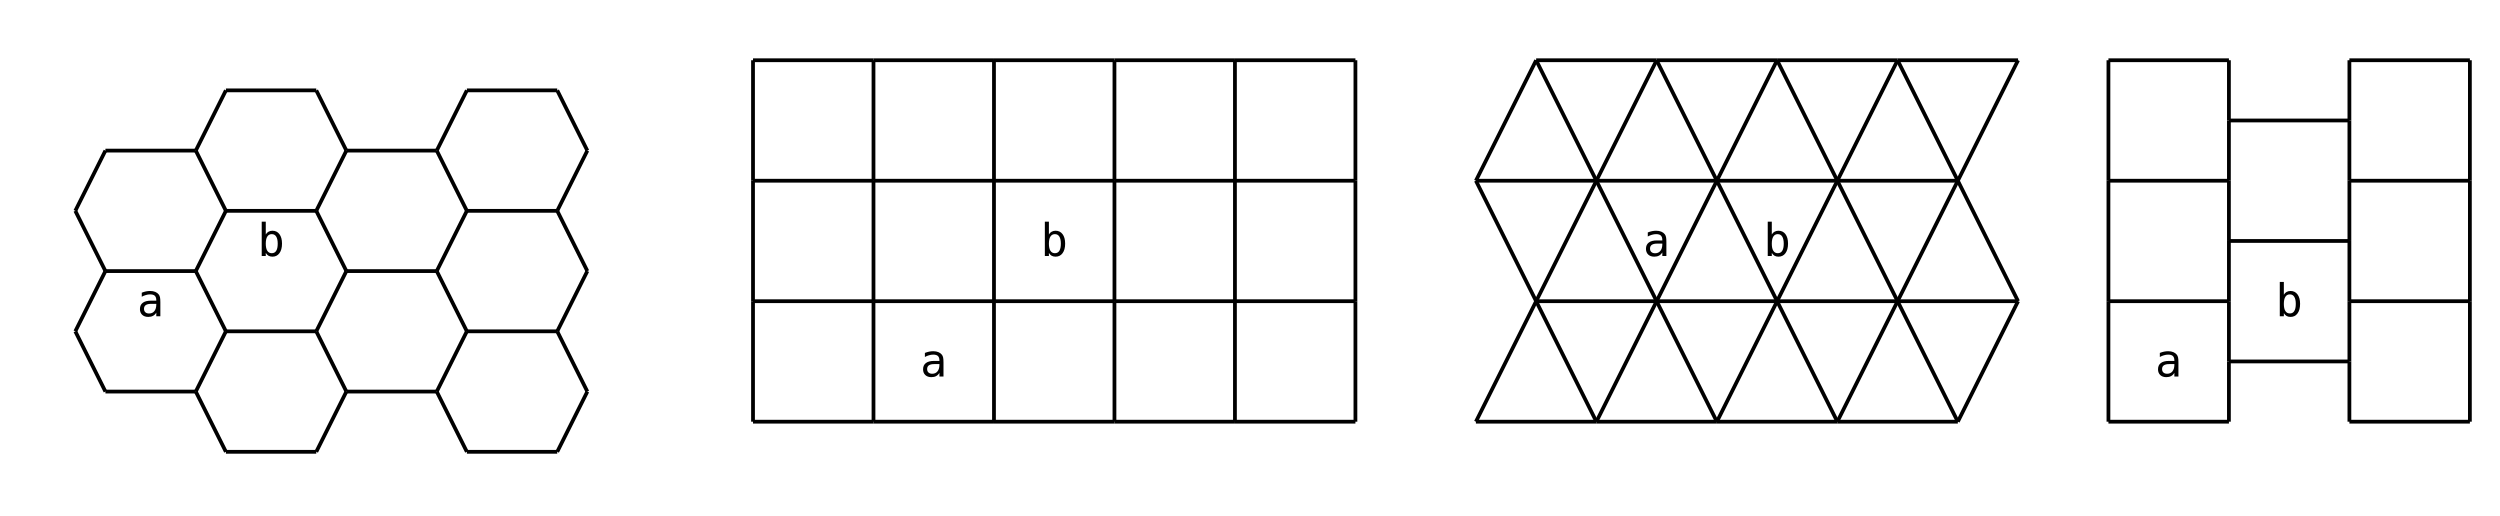
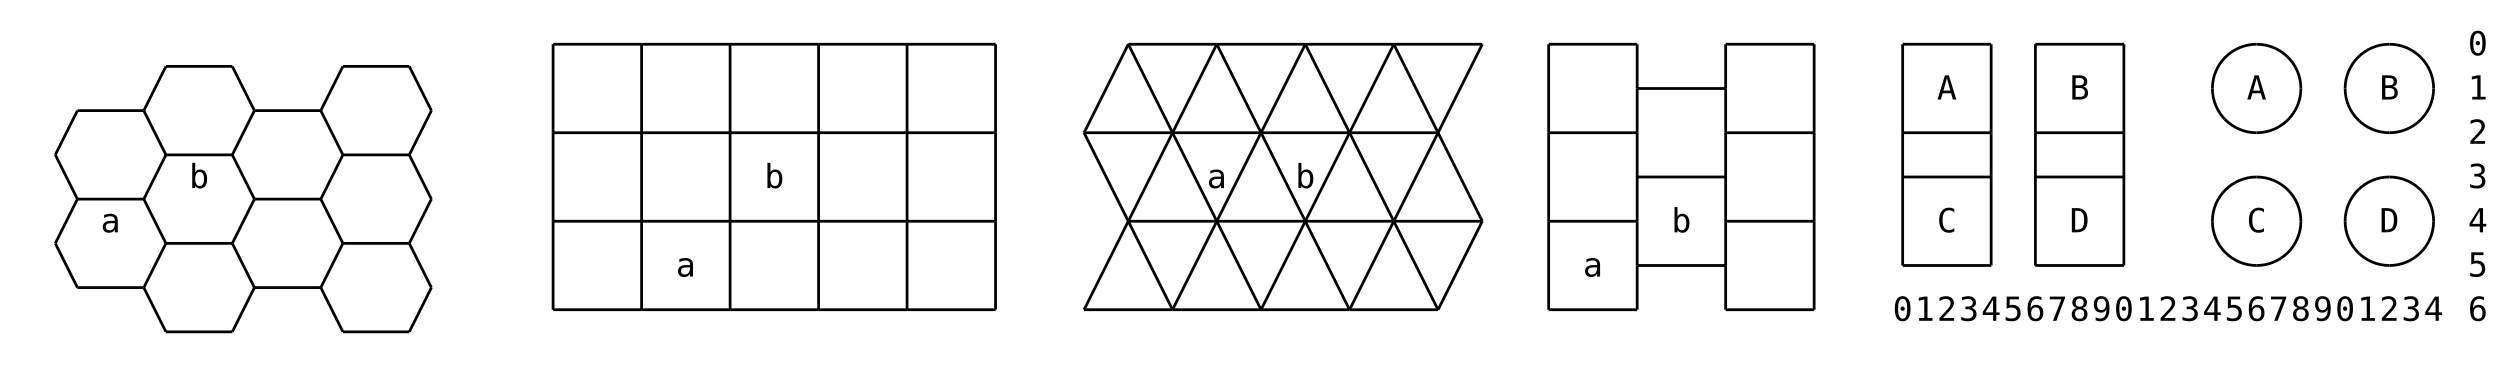
- <svg xmlns="http://www.w3.org/2000/svg" version="1.1" height="137" width="664" font-family="Menlo,Lucida Console,monospace">
+ <svg xmlns="http://www.w3.org/2000/svg" version="1.1" height="137" width="904" font-family="Menlo,Lucida Console,monospace">
  <style type="text/css">
svg {
   color: #000000;
}
@media (prefers-color-scheme: dark) {
   svg {
      color: #FFFFFF;
   }
}
</style>
  <g transform="translate(8,16)">
    <path d="M 192,0 L 224,0" fill="none" stroke="currentColor" />
    <path d="M 224,0 L 256,0" fill="none" stroke="currentColor" />
    <path d="M 256,0 L 288,0" fill="none" stroke="currentColor" />
    <path d="M 288,0 L 320,0" fill="none" stroke="currentColor" />
    <path d="M 320,0 L 352,0" fill="none" stroke="currentColor" />
    <path d="M 400,0 L 432,0" fill="none" stroke="currentColor" />
    <path d="M 432,0 L 464,0" fill="none" stroke="currentColor" />
    <path d="M 464,0 L 496,0" fill="none" stroke="currentColor" />
    <path d="M 496,0 L 528,0" fill="none" stroke="currentColor" />
    <path d="M 552,0 L 584,0" fill="none" stroke="currentColor" />
    <path d="M 616,0 L 648,0" fill="none" stroke="currentColor" />
+     <path d="M 680,0 L 712,0" fill="none" stroke="currentColor" />
+     <path d="M 728,0 L 760,0" fill="none" stroke="currentColor" />
    <path d="M 584,16 L 616,16" fill="none" stroke="currentColor" />
    <path d="M 192,32 L 224,32" fill="none" stroke="currentColor" />
    <path d="M 224,32 L 256,32" fill="none" stroke="currentColor" />
    <path d="M 256,32 L 288,32" fill="none" stroke="currentColor" />
    <path d="M 288,32 L 320,32" fill="none" stroke="currentColor" />
    <path d="M 320,32 L 352,32" fill="none" stroke="currentColor" />
    <path d="M 384,32 L 416,32" fill="none" stroke="currentColor" />
    <path d="M 416,32 L 448,32" fill="none" stroke="currentColor" />
    <path d="M 448,32 L 480,32" fill="none" stroke="currentColor" />
    <path d="M 480,32 L 512,32" fill="none" stroke="currentColor" />
    <path d="M 552,32 L 584,32" fill="none" stroke="currentColor" />
    <path d="M 616,32 L 648,32" fill="none" stroke="currentColor" />
+     <path d="M 680,32 L 712,32" fill="none" stroke="currentColor" />
+     <path d="M 728,32 L 760,32" fill="none" stroke="currentColor" />
    <path d="M 584,48 L 616,48" fill="none" stroke="currentColor" />
+     <path d="M 680,48 L 712,48" fill="none" stroke="currentColor" />
+     <path d="M 728,48 L 760,48" fill="none" stroke="currentColor" />
    <path d="M 192,64 L 224,64" fill="none" stroke="currentColor" />
    <path d="M 224,64 L 256,64" fill="none" stroke="currentColor" />
    <path d="M 256,64 L 288,64" fill="none" stroke="currentColor" />
    <path d="M 288,64 L 320,64" fill="none" stroke="currentColor" />
    <path d="M 320,64 L 352,64" fill="none" stroke="currentColor" />
    <path d="M 400,64 L 432,64" fill="none" stroke="currentColor" />
    <path d="M 432,64 L 464,64" fill="none" stroke="currentColor" />
    <path d="M 464,64 L 496,64" fill="none" stroke="currentColor" />
    <path d="M 496,64 L 528,64" fill="none" stroke="currentColor" />
    <path d="M 552,64 L 584,64" fill="none" stroke="currentColor" />
    <path d="M 616,64 L 648,64" fill="none" stroke="currentColor" />
    <path d="M 584,80 L 616,80" fill="none" stroke="currentColor" />
+     <path d="M 680,80 L 712,80" fill="none" stroke="currentColor" />
+     <path d="M 728,80 L 760,80" fill="none" stroke="currentColor" />
    <path d="M 192,96 L 224,96" fill="none" stroke="currentColor" />
    <path d="M 224,96 L 256,96" fill="none" stroke="currentColor" />
    <path d="M 256,96 L 288,96" fill="none" stroke="currentColor" />
    <path d="M 288,96 L 320,96" fill="none" stroke="currentColor" />
    <path d="M 320,96 L 352,96" fill="none" stroke="currentColor" />
    <path d="M 384,96 L 416,96" fill="none" stroke="currentColor" />
    <path d="M 416,96 L 448,96" fill="none" stroke="currentColor" />
    <path d="M 448,96 L 480,96" fill="none" stroke="currentColor" />
    <path d="M 480,96 L 512,96" fill="none" stroke="currentColor" />
    <path d="M 552,96 L 584,96" fill="none" stroke="currentColor" />
    <path d="M 616,96 L 648,96" fill="none" stroke="currentColor" />
    <path d="M 52,8 L 76,8" fill="none" stroke="currentColor" />
    <path d="M 116,8 L 140,8" fill="none" stroke="currentColor" />
    <path d="M 20,24 L 44,24" fill="none" stroke="currentColor" />
    <path d="M 84,24 L 108,24" fill="none" stroke="currentColor" />
    <path d="M 52,40 L 76,40" fill="none" stroke="currentColor" />
    <path d="M 116,40 L 140,40" fill="none" stroke="currentColor" />
    <path d="M 20,56 L 44,56" fill="none" stroke="currentColor" />
    <path d="M 84,56 L 108,56" fill="none" stroke="currentColor" />
    <path d="M 52,72 L 76,72" fill="none" stroke="currentColor" />
    <path d="M 116,72 L 140,72" fill="none" stroke="currentColor" />
    <path d="M 20,88 L 44,88" fill="none" stroke="currentColor" />
    <path d="M 84,88 L 108,88" fill="none" stroke="currentColor" />
    <path d="M 52,104 L 76,104" fill="none" stroke="currentColor" />
    <path d="M 116,104 L 140,104" fill="none" stroke="currentColor" />
    <path d="M 192,0 L 192,32" fill="none" stroke="currentColor" />
    <path d="M 192,32 L 192,64" fill="none" stroke="currentColor" />
    <path d="M 192,64 L 192,96" fill="none" stroke="currentColor" />
    <path d="M 224,0 L 224,32" fill="none" stroke="currentColor" />
    <path d="M 224,32 L 224,64" fill="none" stroke="currentColor" />
    <path d="M 224,64 L 224,96" fill="none" stroke="currentColor" />
    <path d="M 256,0 L 256,32" fill="none" stroke="currentColor" />
    <path d="M 256,32 L 256,64" fill="none" stroke="currentColor" />
    <path d="M 256,64 L 256,96" fill="none" stroke="currentColor" />
    <path d="M 288,0 L 288,32" fill="none" stroke="currentColor" />
    <path d="M 288,32 L 288,64" fill="none" stroke="currentColor" />
    <path d="M 288,64 L 288,96" fill="none" stroke="currentColor" />
    <path d="M 320,0 L 320,32" fill="none" stroke="currentColor" />
    <path d="M 320,32 L 320,64" fill="none" stroke="currentColor" />
    <path d="M 320,64 L 320,96" fill="none" stroke="currentColor" />
    <path d="M 352,0 L 352,32" fill="none" stroke="currentColor" />
    <path d="M 352,32 L 352,64" fill="none" stroke="currentColor" />
    <path d="M 352,64 L 352,96" fill="none" stroke="currentColor" />
    <path d="M 552,0 L 552,32" fill="none" stroke="currentColor" />
    <path d="M 552,32 L 552,64" fill="none" stroke="currentColor" />
    <path d="M 552,64 L 552,96" fill="none" stroke="currentColor" />
    <path d="M 584,0 L 584,16" fill="none" stroke="currentColor" />
    <path d="M 584,16 L 584,32" fill="none" stroke="currentColor" />
    <path d="M 584,32 L 584,48" fill="none" stroke="currentColor" />
    <path d="M 584,48 L 584,64" fill="none" stroke="currentColor" />
    <path d="M 584,64 L 584,80" fill="none" stroke="currentColor" />
    <path d="M 584,80 L 584,96" fill="none" stroke="currentColor" />
    <path d="M 616,0 L 616,16" fill="none" stroke="currentColor" />
    <path d="M 616,16 L 616,32" fill="none" stroke="currentColor" />
    <path d="M 616,32 L 616,48" fill="none" stroke="currentColor" />
    <path d="M 616,48 L 616,64" fill="none" stroke="currentColor" />
    <path d="M 616,64 L 616,80" fill="none" stroke="currentColor" />
    <path d="M 616,80 L 616,96" fill="none" stroke="currentColor" />
    <path d="M 648,0 L 648,32" fill="none" stroke="currentColor" />
    <path d="M 648,32 L 648,64" fill="none" stroke="currentColor" />
    <path d="M 648,64 L 648,96" fill="none" stroke="currentColor" />
+     <path d="M 680,0 L 680,32" fill="none" stroke="currentColor" />
+     <path d="M 680,32 L 680,48" fill="none" stroke="currentColor" />
+     <path d="M 680,48 L 680,80" fill="none" stroke="currentColor" />
+     <path d="M 712,0 L 712,32" fill="none" stroke="currentColor" />
+     <path d="M 712,32 L 712,48" fill="none" stroke="currentColor" />
+     <path d="M 712,48 L 712,80" fill="none" stroke="currentColor" />
+     <path d="M 728,0 L 728,32" fill="none" stroke="currentColor" />
+     <path d="M 728,32 L 728,48" fill="none" stroke="currentColor" />
+     <path d="M 728,48 L 728,80" fill="none" stroke="currentColor" />
+     <path d="M 760,0 L 760,32" fill="none" stroke="currentColor" />
+     <path d="M 760,32 L 760,48" fill="none" stroke="currentColor" />
+     <path d="M 760,48 L 760,80" fill="none" stroke="currentColor" />
    <path d="M 12,40 L 20,24" fill="none" stroke="currentColor" />
    <path d="M 12,72 L 20,56" fill="none" stroke="currentColor" />
    <path d="M 44,24 L 52,8" fill="none" stroke="currentColor" />
    <path d="M 44,56 L 52,40" fill="none" stroke="currentColor" />
    <path d="M 44,88 L 52,72" fill="none" stroke="currentColor" />
    <path d="M 76,40 L 84,24" fill="none" stroke="currentColor" />
    <path d="M 76,72 L 84,56" fill="none" stroke="currentColor" />
    <path d="M 108,24 L 116,8" fill="none" stroke="currentColor" />
    <path d="M 76,104 L 84,88" fill="none" stroke="currentColor" />
    <path d="M 108,56 L 116,40" fill="none" stroke="currentColor" />
    <path d="M 108,88 L 116,72" fill="none" stroke="currentColor" />
    <path d="M 140,40 L 148,24" fill="none" stroke="currentColor" />
    <path d="M 140,72 L 148,56" fill="none" stroke="currentColor" />
    <path d="M 140,104 L 148,88" fill="none" stroke="currentColor" />
    <path d="M 384,32 L 400,0" fill="none" stroke="currentColor" />
    <path d="M 384,96 L 400,64" fill="none" stroke="currentColor" />
    <path d="M 400,64 L 416,32" fill="none" stroke="currentColor" />
    <path d="M 416,32 L 432,0" fill="none" stroke="currentColor" />
    <path d="M 416,96 L 432,64" fill="none" stroke="currentColor" />
    <path d="M 432,64 L 448,32" fill="none" stroke="currentColor" />
    <path d="M 448,32 L 464,0" fill="none" stroke="currentColor" />
    <path d="M 448,96 L 464,64" fill="none" stroke="currentColor" />
    <path d="M 464,64 L 480,32" fill="none" stroke="currentColor" />
    <path d="M 480,32 L 496,0" fill="none" stroke="currentColor" />
    <path d="M 480,96 L 496,64" fill="none" stroke="currentColor" />
    <path d="M 496,64 L 512,32" fill="none" stroke="currentColor" />
    <path d="M 512,32 L 528,0" fill="none" stroke="currentColor" />
    <path d="M 512,96 L 528,64" fill="none" stroke="currentColor" />
    <path d="M 12,72 L 20,88" fill="none" stroke="currentColor" />
    <path d="M 12,40 L 20,56" fill="none" stroke="currentColor" />
    <path d="M 44,88 L 52,104" fill="none" stroke="currentColor" />
    <path d="M 44,56 L 52,72" fill="none" stroke="currentColor" />
    <path d="M 44,24 L 52,40" fill="none" stroke="currentColor" />
    <path d="M 76,72 L 84,88" fill="none" stroke="currentColor" />
    <path d="M 76,40 L 84,56" fill="none" stroke="currentColor" />
    <path d="M 108,88 L 116,104" fill="none" stroke="currentColor" />
    <path d="M 76,8 L 84,24" fill="none" stroke="currentColor" />
    <path d="M 108,56 L 116,72" fill="none" stroke="currentColor" />
    <path d="M 108,24 L 116,40" fill="none" stroke="currentColor" />
    <path d="M 140,72 L 148,88" fill="none" stroke="currentColor" />
    <path d="M 140,40 L 148,56" fill="none" stroke="currentColor" />
    <path d="M 140,8 L 148,24" fill="none" stroke="currentColor" />
    <path d="M 384,32 L 400,64" fill="none" stroke="currentColor" />
    <path d="M 400,64 L 416,96" fill="none" stroke="currentColor" />
    <path d="M 400,0 L 416,32" fill="none" stroke="currentColor" />
    <path d="M 416,32 L 432,64" fill="none" stroke="currentColor" />
    <path d="M 432,64 L 448,96" fill="none" stroke="currentColor" />
    <path d="M 432,0 L 448,32" fill="none" stroke="currentColor" />
    <path d="M 448,32 L 464,64" fill="none" stroke="currentColor" />
    <path d="M 464,64 L 480,96" fill="none" stroke="currentColor" />
    <path d="M 464,0 L 480,32" fill="none" stroke="currentColor" />
    <path d="M 480,32 L 496,64" fill="none" stroke="currentColor" />
    <path d="M 496,64 L 512,96" fill="none" stroke="currentColor" />
    <path d="M 496,0 L 512,32" fill="none" stroke="currentColor" />
    <path d="M 512,32 L 528,64" fill="none" stroke="currentColor" />
+     <path d="M 808,0 A 16,16 0 0,0 792,16" fill="none" stroke="currentColor" />
+     <path d="M 808,0 A 16,16 0 0,1 824,16" fill="none" stroke="currentColor" />
+     <path d="M 856,0 A 16,16 0 0,0 840,16" fill="none" stroke="currentColor" />
+     <path d="M 856,0 A 16,16 0 0,1 872,16" fill="none" stroke="currentColor" />
+     <path d="M 792,16 A 16,16 0 0,0 808,32" fill="none" stroke="currentColor" />
+     <path d="M 824,16 A 16,16 0 0,1 808,32" fill="none" stroke="currentColor" />
+     <path d="M 840,16 A 16,16 0 0,0 856,32" fill="none" stroke="currentColor" />
+     <path d="M 872,16 A 16,16 0 0,1 856,32" fill="none" stroke="currentColor" />
+     <path d="M 808,48 A 16,16 0 0,0 792,64" fill="none" stroke="currentColor" />
+     <path d="M 808,48 A 16,16 0 0,1 824,64" fill="none" stroke="currentColor" />
+     <path d="M 856,48 A 16,16 0 0,0 840,64" fill="none" stroke="currentColor" />
+     <path d="M 856,48 A 16,16 0 0,1 872,64" fill="none" stroke="currentColor" />
+     <path d="M 792,64 A 16,16 0 0,0 808,80" fill="none" stroke="currentColor" />
+     <path d="M 824,64 A 16,16 0 0,1 808,80" fill="none" stroke="currentColor" />
+     <path d="M 840,64 A 16,16 0 0,0 856,80" fill="none" stroke="currentColor" />
+     <path d="M 872,64 A 16,16 0 0,1 856,80" fill="none" stroke="currentColor" />
    <style>
  text {
       text-anchor: middle;
       font-family: "Menlo","Lucida Console","monospace";
       fill: currentColor;
       font-size: 1em;
  }
</style>
+     <text x="888" y="4">0</text>
+     <text x="696" y="20">A</text>
+     <text x="744" y="20">B</text>
+     <text x="808" y="20">A</text>
+     <text x="856" y="20">B</text>
+     <text x="888" y="20">1</text>
+     <text x="888" y="36">2</text>
    <text x="64" y="52">b</text>
    <text x="272" y="52">b</text>
    <text x="432" y="52">a</text>
    <text x="464" y="52">b</text>
+     <text x="888" y="52">3</text>
    <text x="32" y="68">a</text>
    <text x="600" y="68">b</text>
+     <text x="696" y="68">C</text>
+     <text x="744" y="68">D</text>
+     <text x="808" y="68">C</text>
+     <text x="856" y="68">D</text>
+     <text x="888" y="68">4</text>
    <text x="240" y="84">a</text>
    <text x="568" y="84">a</text>
+     <text x="888" y="84">5</text>
+     <text x="680" y="100">0</text>
+     <text x="688" y="100">1</text>
+     <text x="696" y="100">2</text>
+     <text x="704" y="100">3</text>
+     <text x="712" y="100">4</text>
+     <text x="720" y="100">5</text>
+     <text x="728" y="100">6</text>
+     <text x="736" y="100">7</text>
+     <text x="744" y="100">8</text>
+     <text x="752" y="100">9</text>
+     <text x="760" y="100">0</text>
+     <text x="768" y="100">1</text>
+     <text x="776" y="100">2</text>
+     <text x="784" y="100">3</text>
+     <text x="792" y="100">4</text>
+     <text x="800" y="100">5</text>
+     <text x="808" y="100">6</text>
+     <text x="816" y="100">7</text>
+     <text x="824" y="100">8</text>
+     <text x="832" y="100">9</text>
+     <text x="840" y="100">0</text>
+     <text x="848" y="100">1</text>
+     <text x="856" y="100">2</text>
+     <text x="864" y="100">3</text>
+     <text x="872" y="100">4</text>
+     <text x="888" y="100">6</text>
  </g>
</svg>
